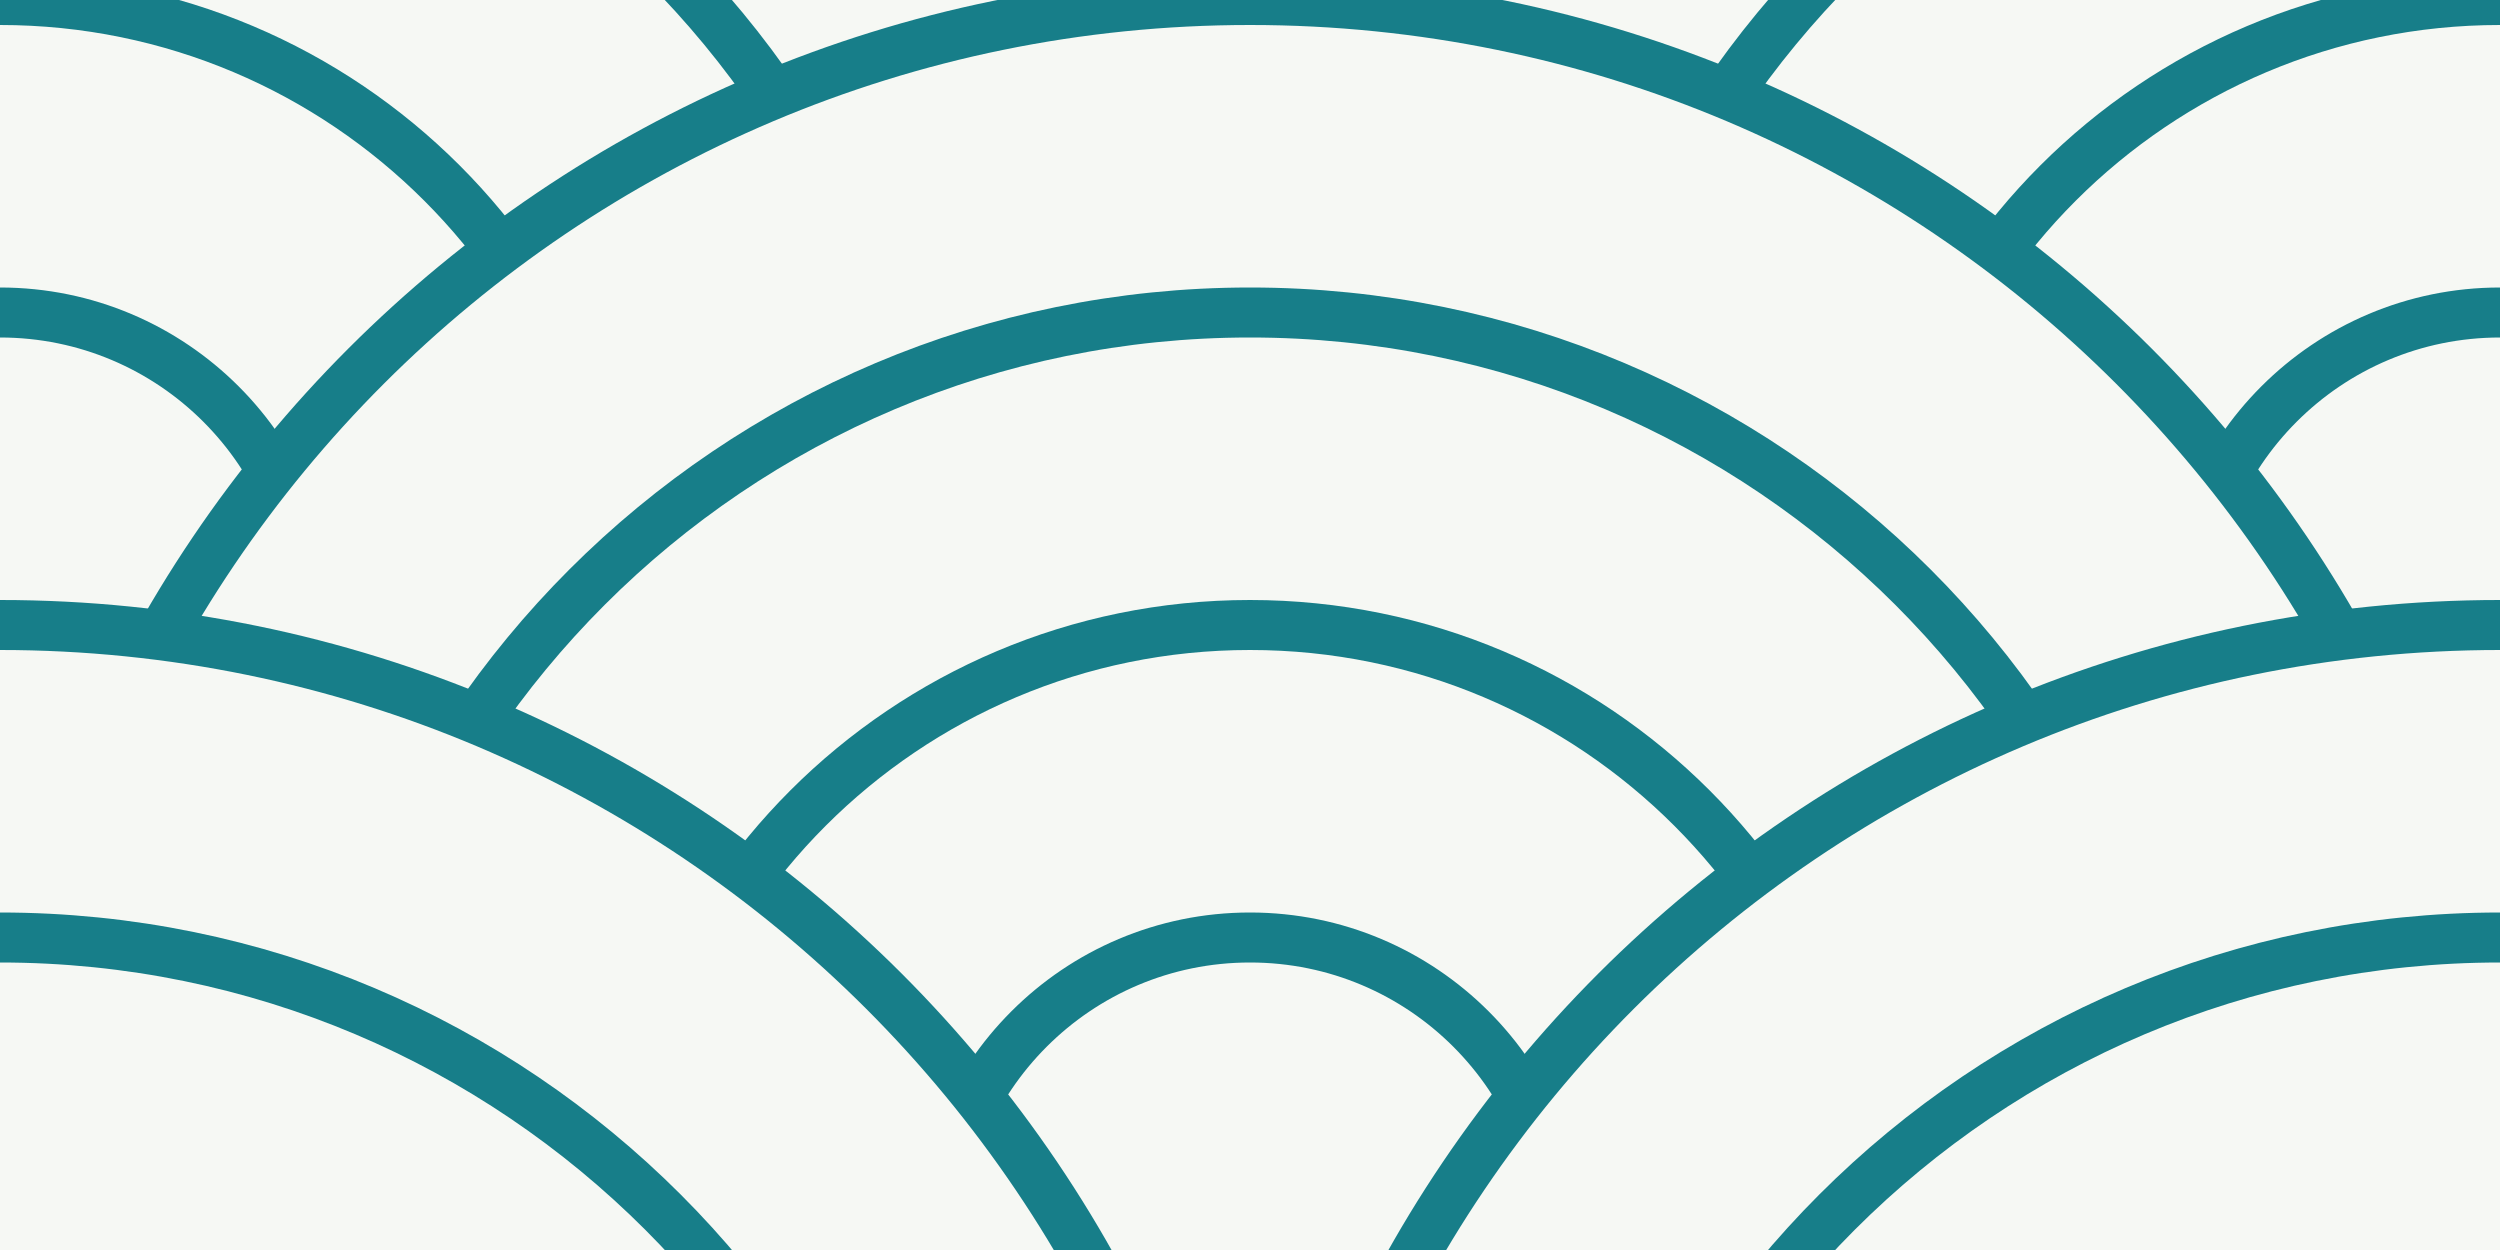
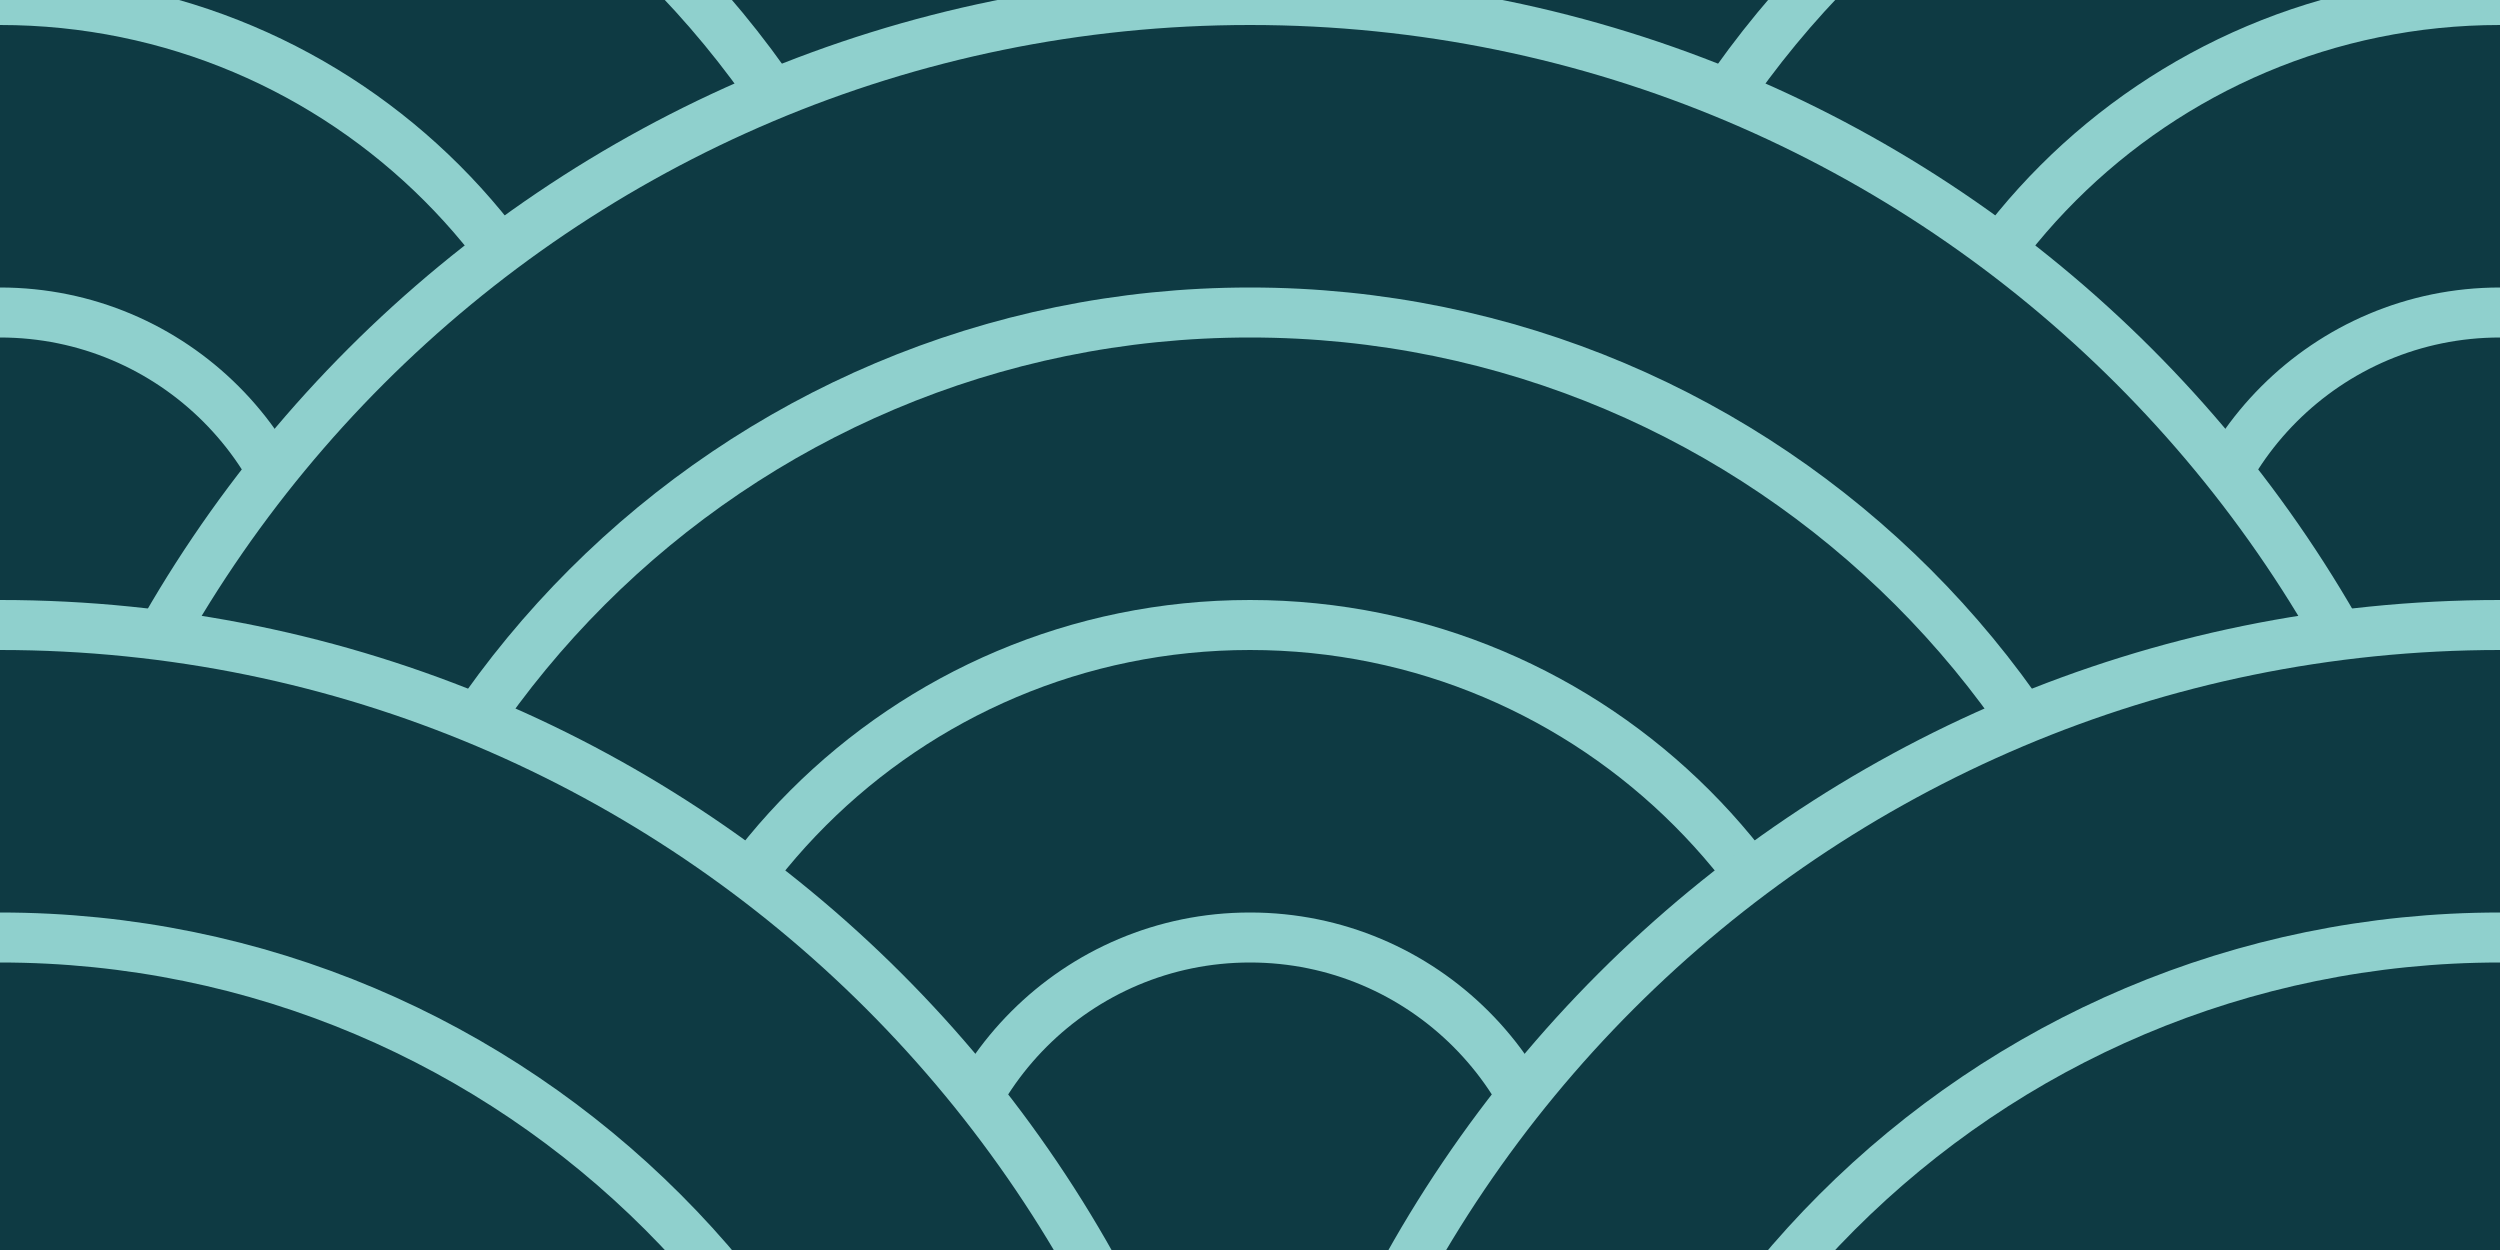
<svg xmlns="http://www.w3.org/2000/svg" width="80" height="40" viewBox="0 0 80 40">
  <defs>
    <pattern id="seigaiha" width="80" height="40" patternUnits="userSpaceOnUse">
-       <g stroke="#177E89" stroke-width="1.6" fill="#F6F8F4">
+       <g stroke="#8FD0CD" stroke-width="1.6" fill="#0E3A43">
        <circle cx="0" cy="20" r="40" />
        <circle cx="0" cy="20" r="30" fill="none" />
        <circle cx="0" cy="20" r="20" fill="none" />
        <circle cx="0" cy="20" r="10" fill="none" />
        <circle cx="80" cy="20" r="40" />
        <circle cx="80" cy="20" r="30" fill="none" />
        <circle cx="80" cy="20" r="20" fill="none" />
        <circle cx="80" cy="20" r="10" fill="none" />
        <circle cx="40" cy="40" r="40" />
        <circle cx="40" cy="40" r="30" fill="none" />
        <circle cx="40" cy="40" r="20" fill="none" />
        <circle cx="40" cy="40" r="10" fill="none" />
        <circle cx="0" cy="60" r="40" />
        <circle cx="0" cy="60" r="30" fill="none" />
        <circle cx="80" cy="60" r="40" />
        <circle cx="80" cy="60" r="30" fill="none" />
      </g>
    </pattern>
  </defs>
  <rect width="80" height="40" fill="url(#seigaiha)" />
</svg>
